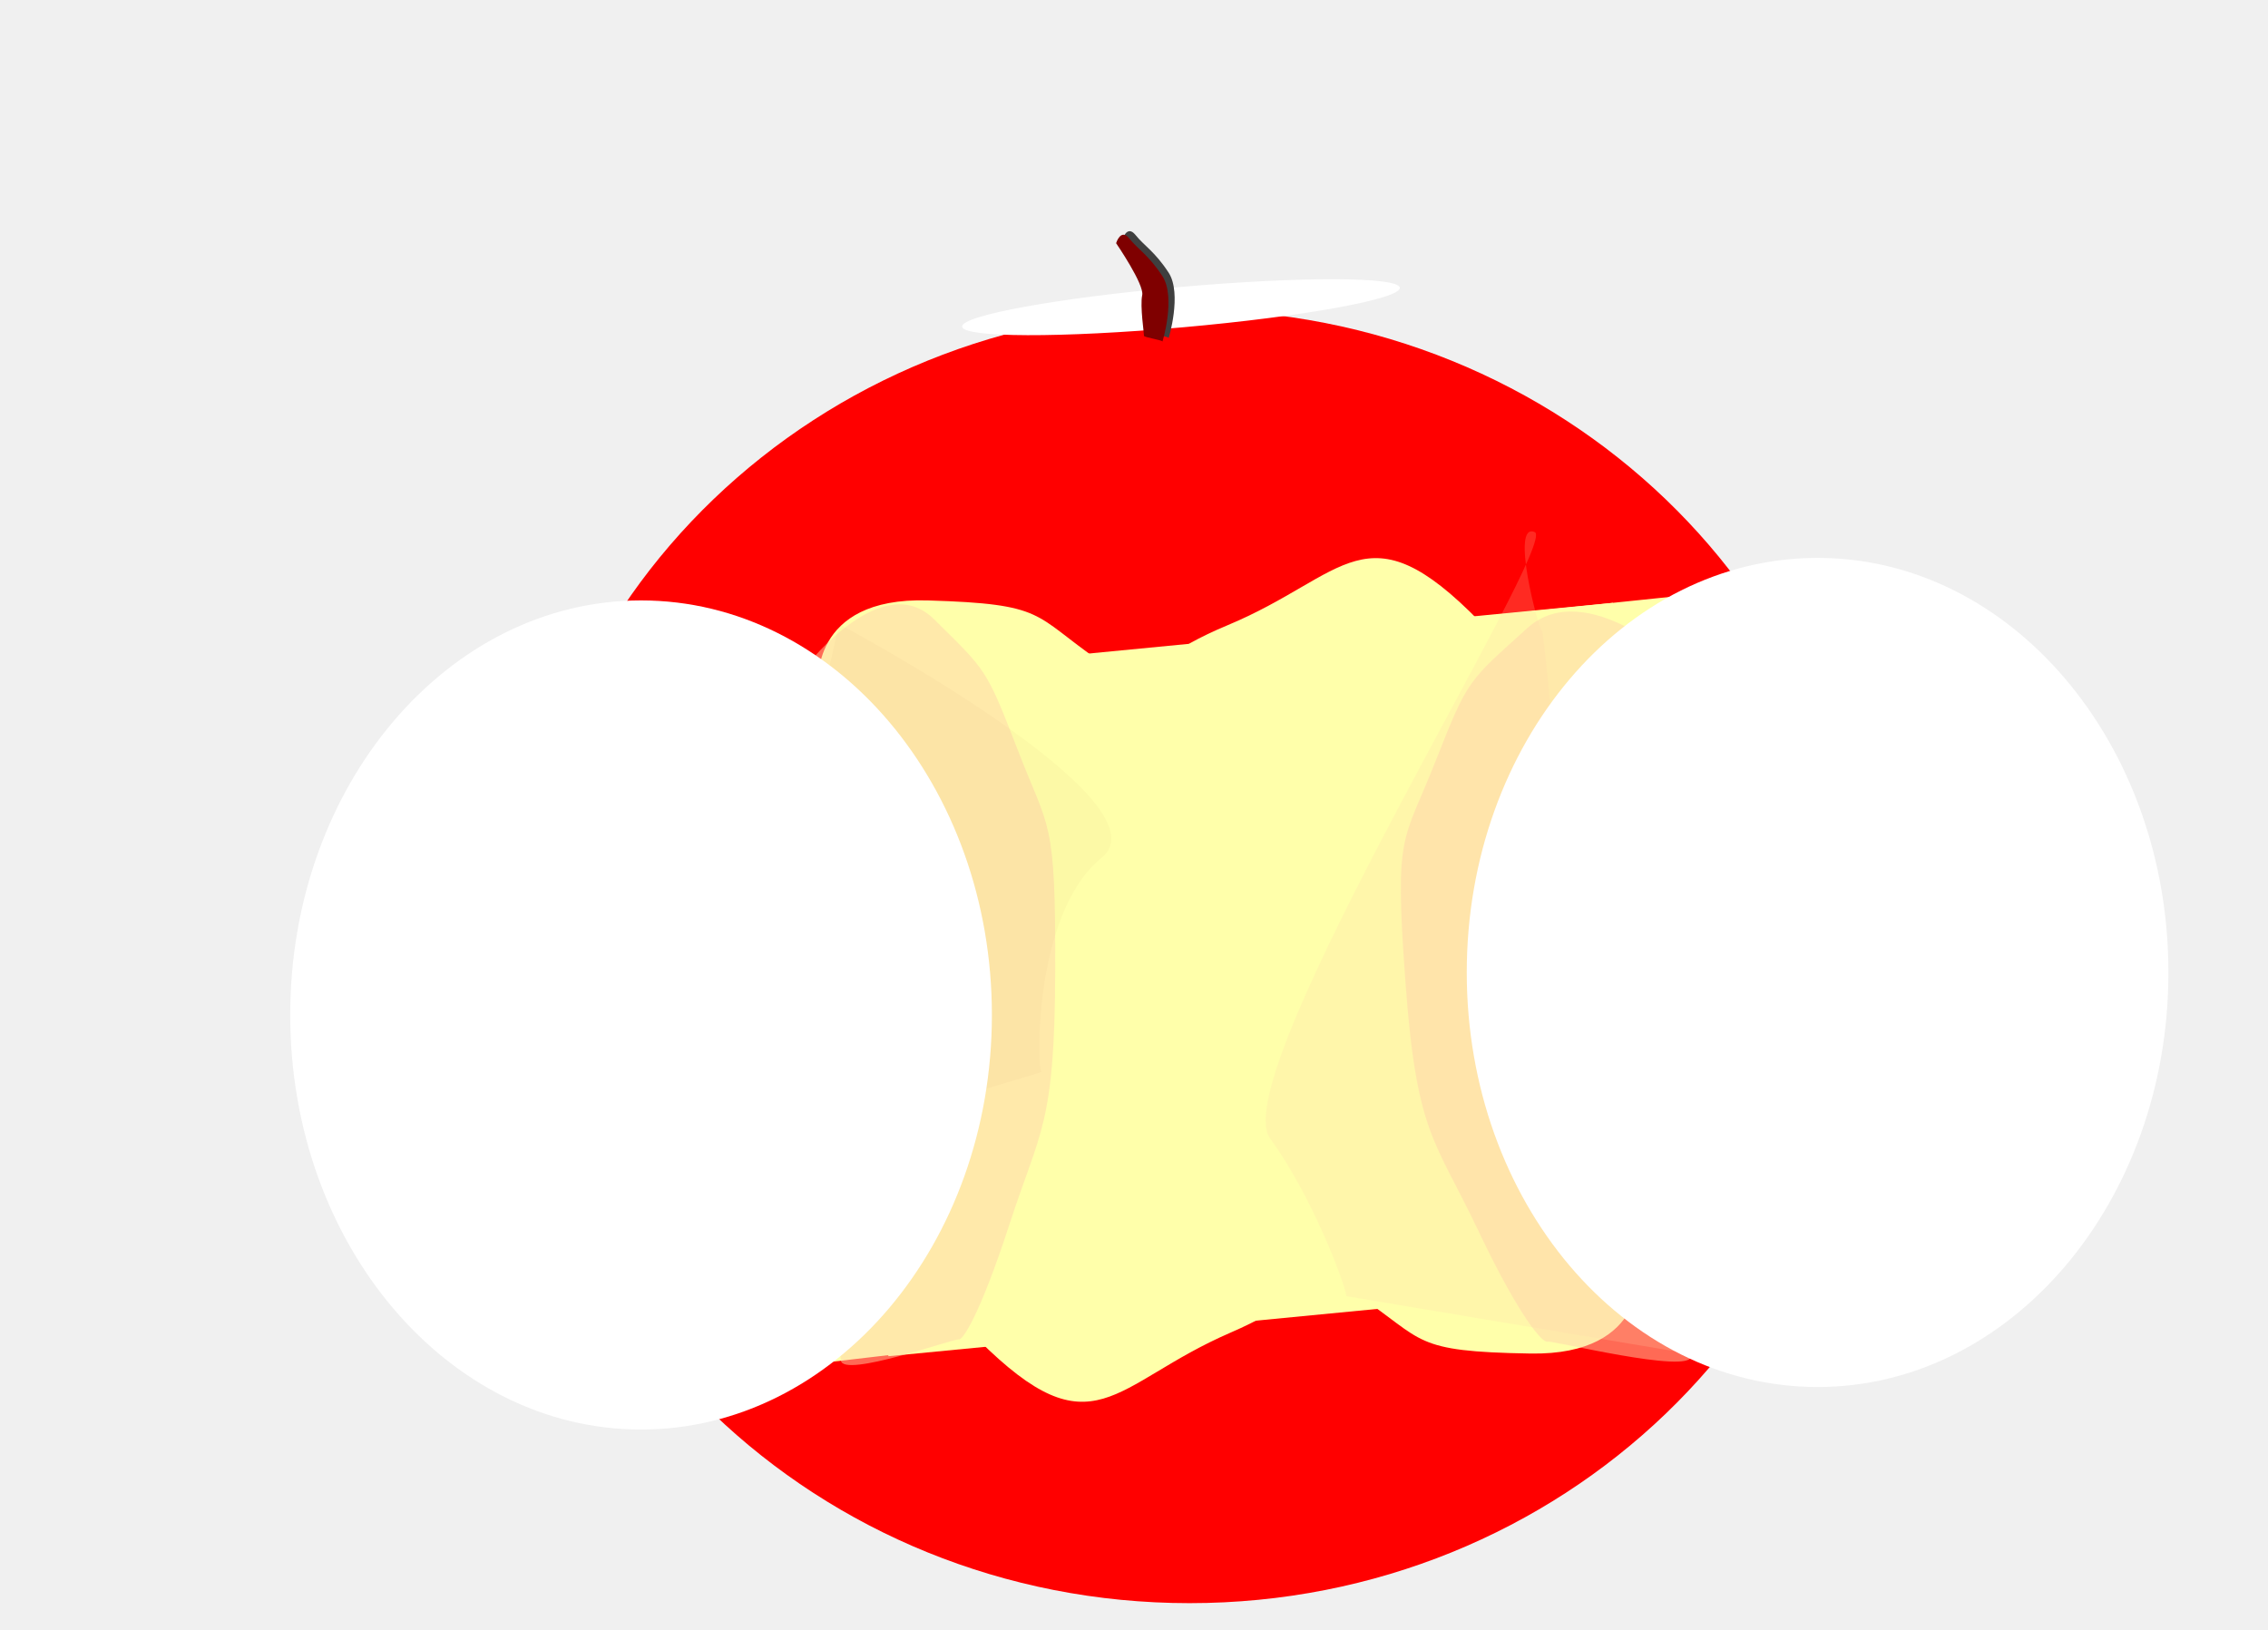
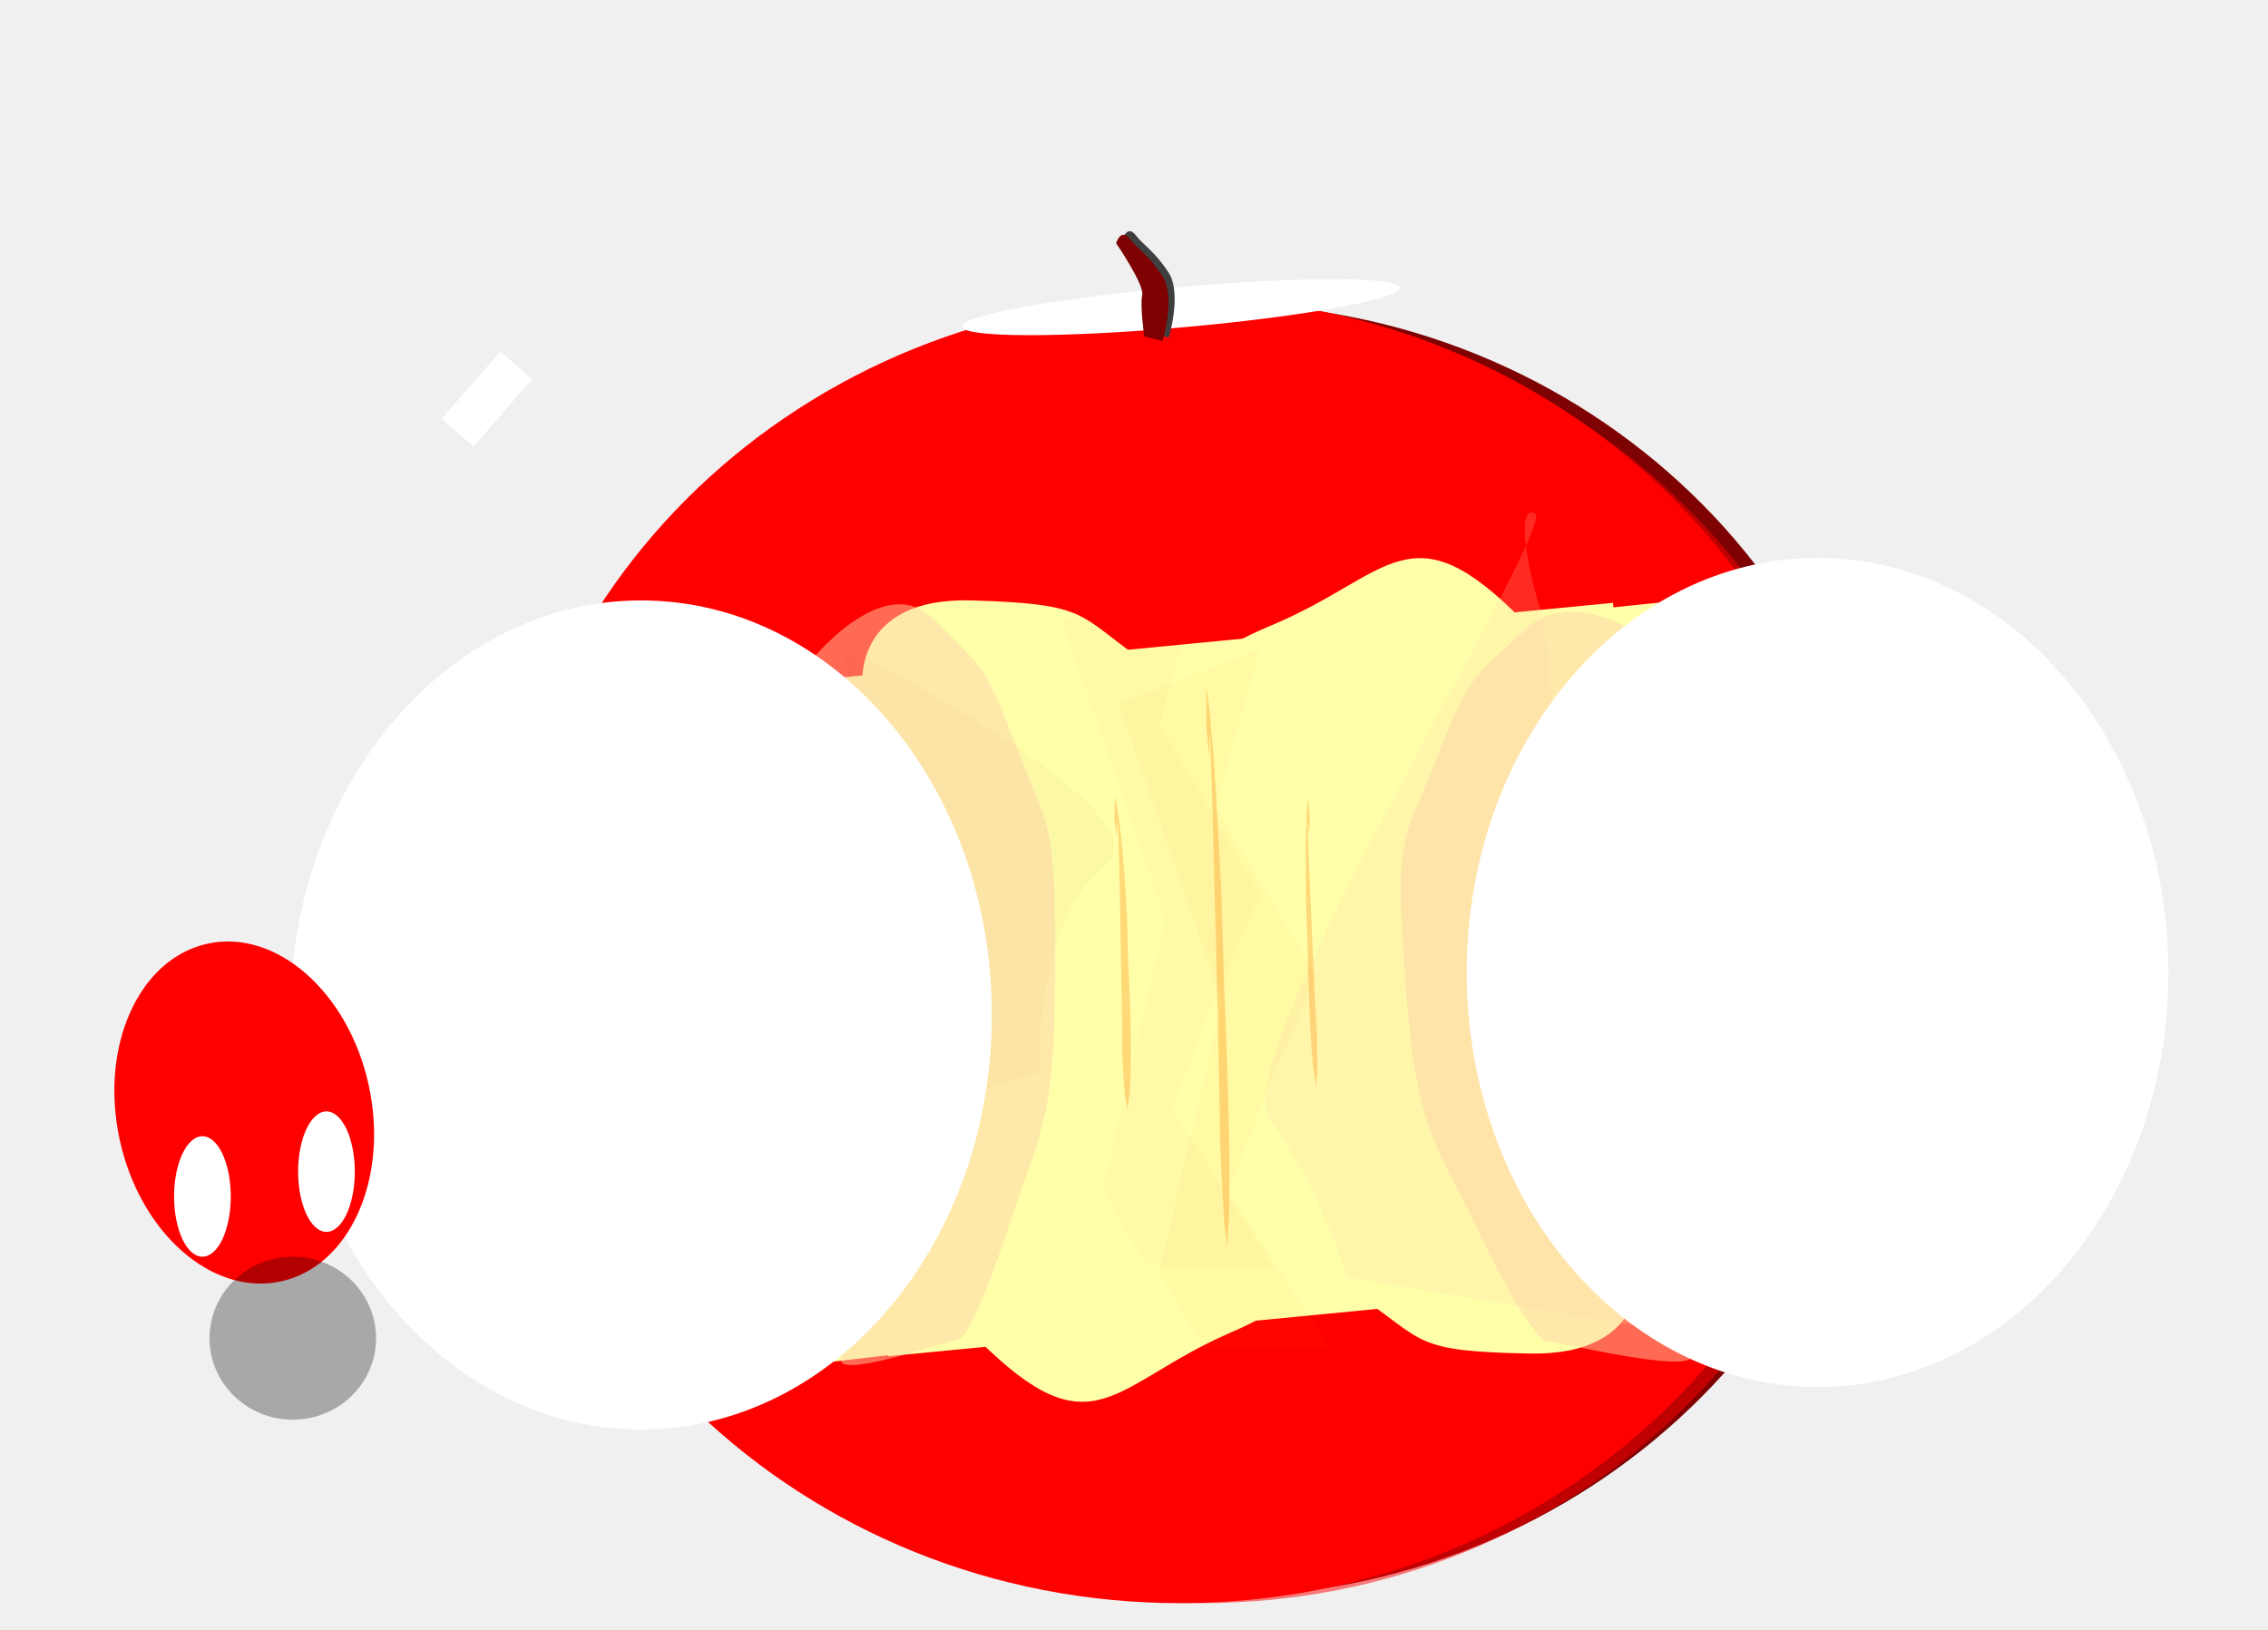
<svg xmlns="http://www.w3.org/2000/svg" width="640" height="460">
  <g>
-     <ellipse ry="182.5" rx="190" id="svg_1" cy="269.955" cx="335.677" stroke-width="0" fill="#FF0000" stroke="#000000" />
-     <path fill="#ffffaa" stroke-width="0" stroke-dasharray="null" stroke-linejoin="null" stroke-linecap="null" d="m219.912,373.455c0,0 -2.686,-25 30.889,-24c33.575,1 29.546,4 48.349,17c18.802,13 2.686,4 36.261,-10c33.575,-14 38.947,-34 71.18,-1c32.232,33 48.349,50 51.035,33c2.686,-17 8.058,-36 2.686,-40" stroke="#000000" id="svg_6" transform="rotate(179.2418 341.236,366.3311) " />
-     <path fill="#ffffaa" stroke-width="0" stroke-dasharray="null" stroke-linejoin="null" stroke-linecap="null" d="m230.912,193.455c0,0 -2.686,-25 30.889,-24c33.575,1 29.546,4 48.349,17c18.802,13 2.686,4 36.261,-10c33.575,-14 38.947,-34 71.18,-1c32.232,33 48.349,50 51.035,33c2.686,-17 8.058,-36 2.686,-40" id="svg_5" stroke="#000000" />
-     <rect fill="#ffffaa" stroke-width="0" stroke-dasharray="null" stroke-linejoin="null" stroke-linecap="null" x="240.927" y="180.473" width="224" height="191.949" id="svg_7" transform="rotate(-5.52549 352.9268,276.4476) " stroke="#000000" />
-     <path stroke="#000000" transform="rotate(-3.975497 264.4512,276.7029) " opacity="0.5" id="svg_4" d="m234.108,185.337c0,0 22.999,-25.848 36.589,-10.339c13.59,15.509 13.59,14.475 20.908,38.255c7.318,23.78 9.409,19.645 6.272,63.07c-3.136,43.425 -7.318,44.459 -17.772,70.307c-10.454,25.848 -15.681,32.052 -16.621,31.581c-0.94,-0.47 -33.558,8.742 -33.558,3.572c0,-5.17 -3.136,2.068 10.454,-23.78c13.59,-25.848 18.817,-35.154 22.999,-45.493c4.182,-10.339 9.409,-13.441 9.409,-22.746c0,-9.305 -1.045,2.068 -3.136,-28.95c-2.091,-31.018 -1.045,-10.339 -13.59,-29.984c-12.545,-19.645 -20.908,-35.154 -21.848,-35.624c-0.94,-0.47 -0.105,-9.869 -0.105,-9.869z" stroke-linecap="null" stroke-linejoin="null" stroke-dasharray="null" stroke-width="0" fill="#ffd4aa" />
-     <ellipse fill="#ffffff" stroke-width="0" stroke-dasharray="null" stroke-linejoin="null" stroke-linecap="null" cx="333.255" cy="86.701" id="svg_9" rx="62" ry="5.698" transform="rotate(-5.079609 333.2545,86.70107) " stroke="#000000" />
-     <path stroke="#000000" id="svg_8" transform="rotate(0.8535829 436.9823,278.1234) " opacity="0.5" d="m473.657,187.642c0,0 -27.798,-25.598 -44.224,-10.239c-16.426,15.359 -16.426,14.335 -25.271,37.885c-8.845,23.55 -11.372,19.455 -7.581,62.459c3.791,43.005 8.845,44.029 21.48,69.627c12.635,25.598 18.953,31.742 20.09,31.276c1.136,-0.466 40.561,8.657 40.561,3.538c0,-5.12 3.791,2.048 -12.635,-23.55c-16.426,-25.598 -22.744,-34.813 -27.798,-45.053c-5.054,-10.239 -11.372,-13.311 -11.372,-22.526c0,-9.215 1.264,2.048 3.791,-28.67c2.527,-30.718 1.264,-10.239 16.426,-29.694c15.163,-19.455 25.271,-34.813 26.407,-35.279c1.136,-0.466 0.127,-9.773 0.127,-9.773z" stroke-linecap="null" stroke-linejoin="null" stroke-dasharray="null" stroke-width="0" fill="#ffd4aa" />
-     <path id="svg_10" stroke="#000000" fill="#3f3f3f" stroke-width="0" stroke-dasharray="null" stroke-linejoin="null" stroke-linecap="null" d="m320.791,95.226c0,0 1.018,-14.138 3.394,-16.066c2.376,-1.928 6.449,-8.997 6.754,-9.289c0.305,-0.292 -3.36,-4.206 -3.055,-4.498c0.305,-0.292 -10.827,7.361 -11.506,14.43c-0.679,7.069 0.679,10.282 0.679,14.138c0,3.856 3.733,1.285 3.733,1.285l0,0z" transform="rotate(141.4327 323.5728,80.7153) " />
-     <path stroke="#000000" fill="#7f0000" stroke-width="0" stroke-dasharray="null" stroke-linejoin="null" stroke-linecap="null" d="m319.041,96.226c0,0 1.018,-14.138 3.394,-16.066c2.376,-1.928 6.449,-8.997 6.754,-9.289c0.305,-0.292 -3.36,-4.206 -3.055,-4.498c0.305,-0.292 -10.827,7.361 -11.506,14.43c-0.679,7.069 0.679,10.282 0.679,14.138c0,3.856 3.733,1.285 3.733,1.285l0,0z" id="svg_12" transform="rotate(141.4327 321.8228,81.7153) " />
-     <path stroke="#000000" transform="rotate(10.84065 434.0641,263.2478) " id="svg_11" d="m411.832,152.376c7.439,1.63 -57.387,166.935 -41.174,182.112c16.214,15.177 30.365,39.711 29.436,39.699c-0.929,-0.012 100.912,-2.323 99.983,-2.335c-0.929,-0.012 -58.521,-58.362 -59.45,-58.375c-0.929,-0.012 -20.689,-18.668 -9.88,-31.51c10.809,-12.842 10.809,-31.522 9.88,-31.534c-0.929,-0.012 -20.689,-71.205 -21.618,-71.217c-0.929,-0.012 -14.617,-28.47 -7.178,-26.84z" opacity="0.2" stroke-linecap="null" stroke-linejoin="null" stroke-dasharray="null" stroke-width="0" fill="#ffd4aa" />
-     <ellipse fill="#ffffff" stroke="#000000" stroke-width="0" stroke-dasharray="null" stroke-linejoin="null" stroke-linecap="null" cx="512.899" cy="274.455" rx="99" ry="117" id="svg_3" />
-     <path stroke="#000000" id="svg_13" transform="rotate(-17.30124 222.7011,252.6057) " d="m258.818,183.725c0,0 74.728,75.609 51.208,85.036c-23.52,9.426 -35.528,52.733 -34.18,52.725c1.348,-0.008 -146.388,-1.443 -145.04,-1.45c1.348,-0.008 84.893,-36.247 86.24,-36.255c1.348,-0.008 30.013,-11.594 14.332,-19.57c-15.68,-7.976 -15.68,-19.578 -14.332,-19.585c1.348,-0.008 30.013,-44.223 31.36,-44.231c1.348,-0.008 10.412,-16.67 10.412,-16.67z" opacity="0.025" stroke-linecap="null" stroke-linejoin="null" stroke-dasharray="null" stroke-width="0" fill="#7f0000" />
-     <ellipse fill="#ffffff" stroke="#000000" stroke-width="0" stroke-dasharray="null" stroke-linejoin="null" stroke-linecap="null" cx="180.899" cy="286.455" id="svg_2" rx="99" ry="117" />
+     <ellipse id="svg_17" stroke="#000000" fill="#7f0202" stroke-width="0" cx="342.788" cy="268.177" rx="190" ry="182.5" />
+     <ellipse opacity="0.5" id="svg_18" stroke="#000000" fill="#ff0000" stroke-width="0" cx="339.233" cy="269.955" rx="190" ry="182.5" />
+     <ellipse stroke="#000000" fill="#FF0000" stroke-width="0" cx="333.01" cy="268.177" id="svg_1" rx="192.667" ry="184.278" />
+     <path transform="rotate(179.2418 341.236,366.3311) " id="svg_6" stroke="#000000" d="m219.912,373.455c0,0 -2.686,-25 30.889,-24c33.575,1 29.546,4 48.349,17c18.802,13 2.686,4 36.261,-10c33.575,-14 38.947,-34 71.18,-1c32.232,33 48.349,50 51.035,33c2.686,-17 8.058,-36 2.686,-40" stroke-linecap="null" stroke-linejoin="null" stroke-dasharray="null" stroke-width="0" fill="#ffffaa" />
+     <path stroke="#000000" id="svg_5" d="m243.357,193.455c0,0 -2.686,-25 30.889,-24c33.575,1 29.546,4 48.349,17c18.802,13 2.686,4 36.261,-10c33.575,-14 38.947,-34 71.18,-1c32.232,33 48.349,50 51.035,33c2.686,-17 8.058,-36 2.686,-40" stroke-linecap="null" stroke-linejoin="null" stroke-dasharray="null" stroke-width="0" fill="#ffffaa" />
+     <rect stroke="#000000" transform="rotate(-5.52549 352.9268,276.4476) " id="svg_7" height="191.949" width="224" y="180.473" x="240.927" stroke-linecap="null" stroke-linejoin="null" stroke-dasharray="null" stroke-width="0" fill="#ffffaa" />
+     <path fill="#ffd4aa" stroke-width="0" stroke-dasharray="null" stroke-linejoin="null" stroke-linecap="null" d="m234.108,185.337c0,0 22.999,-25.848 36.589,-10.339c13.59,15.509 13.59,14.475 20.908,38.255c7.318,23.78 9.409,19.645 6.272,63.07c-3.136,43.425 -7.318,44.459 -17.772,70.307c-10.454,25.848 -15.681,32.052 -16.621,31.581c-0.94,-0.47 -33.558,8.742 -33.558,3.572c0,-5.17 -3.136,2.068 10.454,-23.78c13.59,-25.848 18.817,-35.154 22.999,-45.493c4.182,-10.339 9.409,-13.441 9.409,-22.746c0,-9.305 -1.045,2.068 -3.136,-28.95c-2.091,-31.018 -1.045,-10.339 -13.59,-29.984c-12.545,-19.645 -20.908,-35.154 -21.848,-35.624c-0.94,-0.47 -0.105,-9.869 -0.105,-9.869l0,0z" id="svg_4" opacity="0.5" transform="rotate(-3.975497 264.4512,276.7029) " stroke="#000000" />
+     <ellipse stroke="#000000" transform="rotate(-5.079609 333.2545,86.70107) " ry="5.698" rx="62" id="svg_9" cy="86.701" cx="333.255" stroke-linecap="null" stroke-linejoin="null" stroke-dasharray="null" stroke-width="0" fill="#ffffff" />
+     <path fill="#ffd4aa" stroke-width="0" stroke-dasharray="null" stroke-linejoin="null" stroke-linecap="null" d="m473.657,187.642c0,0 -27.798,-25.598 -44.224,-10.239c-16.426,15.359 -16.426,14.335 -25.271,37.885c-8.845,23.55 -11.372,19.455 -7.581,62.459c3.791,43.005 8.845,44.029 21.48,69.627c12.635,25.598 18.953,31.742 20.09,31.276c1.136,-0.466 40.561,8.657 40.561,3.538c0,-5.12 3.791,2.048 -12.635,-23.55c-16.426,-25.598 -22.744,-34.813 -27.798,-45.053c-5.054,-10.239 -11.372,-13.311 -11.372,-22.526c0,-9.215 1.264,2.048 3.791,-28.67c2.527,-30.718 1.264,-10.239 16.426,-29.694c15.163,-19.455 25.271,-34.813 26.407,-35.279c1.136,-0.466 0.127,-9.773 0.127,-9.773l0,0z" opacity="0.5" transform="rotate(0.8535829 436.9823,278.1234) " id="svg_8" stroke="#000000" />
+     <path transform="rotate(141.4327 323.5728,80.7153) " d="m320.791,95.226c0,0 1.018,-14.138 3.394,-16.066c2.376,-1.928 6.449,-8.997 6.754,-9.289c0.305,-0.292 -3.36,-4.206 -3.055,-4.498c0.305,-0.292 -10.827,7.361 -11.506,14.43c-0.679,7.069 0.679,10.282 0.679,14.138c0,3.856 3.733,1.285 3.733,1.285l0,0z" stroke-linecap="null" stroke-linejoin="null" stroke-dasharray="null" stroke-width="0" fill="#3f3f3f" stroke="#000000" id="svg_10" />
+     <path transform="rotate(141.4327 321.8228,81.7153) " id="svg_12" d="m319.041,96.226c0,0 1.018,-14.138 3.394,-16.066c2.376,-1.928 6.449,-8.997 6.754,-9.289c0.305,-0.292 -3.36,-4.206 -3.055,-4.498c0.305,-0.292 -10.827,7.361 -11.506,14.43c-0.679,7.069 0.679,10.282 0.679,14.138c0,3.856 3.733,1.285 3.733,1.285l0,0z" stroke-linecap="null" stroke-linejoin="null" stroke-dasharray="null" stroke-width="0" fill="#7f0000" stroke="#000000" />
+     <path fill="#ffd4aa" stroke-width="0" stroke-dasharray="null" stroke-linejoin="null" stroke-linecap="null" opacity="0.2" d="m411.832,147.043c7.439,1.63 -57.387,166.935 -41.174,182.112c16.214,15.177 30.365,39.711 29.436,39.699c-0.929,-0.012 100.912,-2.323 99.983,-2.335c-0.929,-0.012 -58.521,-58.362 -59.45,-58.375c-0.929,-0.012 -20.689,-18.668 -9.88,-31.51c10.809,-12.842 10.809,-31.522 9.88,-31.534c-0.929,-0.012 -20.689,-71.205 -21.618,-71.217c-0.929,-0.012 -14.617,-28.47 -7.178,-26.84z" id="svg_11" transform="rotate(10.84065 434.0641,257.9145) " stroke="#000000" />
+     <ellipse id="svg_3" ry="117" rx="99" cy="274.455" cx="512.899" stroke-linecap="null" stroke-linejoin="null" stroke-dasharray="null" stroke-width="0" stroke="#000000" fill="#ffffff" />
+     <path stroke="#000000" fill="#7f0000" stroke-width="0" stroke-dasharray="null" stroke-linejoin="null" stroke-linecap="null" opacity="0.025" d="m259.873,190.66c0,0 74.728,71.715 51.208,80.656c-23.52,8.941 -35.528,50.017 -34.18,50.01c1.348,-0.007 -146.388,-1.368 -145.04,-1.375c1.348,-0.007 84.893,-34.38 86.24,-34.388c1.348,-0.007 30.013,-10.997 14.332,-18.562c-15.68,-7.565 -15.68,-18.569 -14.332,-18.576c1.348,-0.007 30.013,-41.946 31.36,-41.953c1.348,-0.007 10.412,-15.811 10.412,-15.811l0,-0z" transform="rotate(-17.30124 223.7561,255.993) " id="svg_13" />
+     <ellipse ry="117" rx="99" id="svg_2" cy="286.455" cx="180.899" stroke-linecap="null" stroke-linejoin="null" stroke-dasharray="null" stroke-width="0" stroke="#000000" fill="#ffffff" />
+     <path id="svg_14" d="m315.642,198.586l29.247,84.08l-17.778,76.444l12.444,21.333l35.556,0l-28.444,-44.444l12.444,-32l12.444,-28.444l-28.444,-48l12.444,-44.444" opacity="0.04" stroke-linecap="null" stroke-linejoin="null" stroke-dasharray="null" stroke-width="0" stroke="#000000" fill="#ff7f00" />
+     <path id="svg_15" d="m299.642,175.475l29.247,84.08l-17.778,76.444l12.444,21.333l35.556,0l-28.444,-44.444l12.444,-32l12.444,-28.444l-28.444,-48l12.444,-44.444" opacity="0.02" stroke-linecap="null" stroke-linejoin="null" stroke-dasharray="null" stroke-width="0" stroke="#000000" fill="#ff0000" />
+     <rect stroke="#000000" transform="rotate(41.01638 137.4101,112.6025) " id="svg_16" height="25.169" width="11.902" y="100.018" x="131.459" stroke-linecap="null" stroke-linejoin="null" stroke-dasharray="null" stroke-width="0" fill="#ffffff" />
+     <path stroke="#000000" transform="rotate(-1.884678 344.0272,273.027) " id="svg_19" d="m344.392,344.529c0,0 1.234,-14.938 0.96,-54.481c-0.274,-39.543 0.32,-25.483 -0.366,-57.118c-0.685,-31.634 -1.919,-38.664 -1.955,-38.991c-0.036,-0.326 -0.33,11.75 -0.366,11.424c-0.036,-0.326 0.584,9.114 0.548,8.787c-0.036,-0.326 0.722,-26.914 0.31,27.567c-0.411,54.481 -0.548,69.42 -0.777,76.45c-0.228,7.03 0.366,27.241 0.33,26.914c-0.036,-0.326 0.722,7.356 0.685,7.03c-0.036,-0.326 0.63,-7.582 0.63,-7.582z" opacity="0.3" stroke-linecap="null" stroke-linejoin="null" stroke-dasharray="null" stroke-width="0" fill="#ff7f00" />
+     <path stroke="#000000" id="svg_20" transform="rotate(-1.884678 369.8197,266.0062) " d="m369.565,302.853c0,0 -0.862,-7.698 -0.67,-28.076c0.192,-20.377 -0.223,-13.132 0.255,-29.434c0.479,-16.302 1.341,-19.925 1.366,-20.093c0.025,-0.168 0.23,6.055 0.255,5.887c0.025,-0.168 -0.408,4.697 -0.383,4.528c0.025,-0.168 -0.504,-13.87 -0.217,14.206c0.287,28.076 0.383,35.774 0.543,39.396c0.16,3.623 -0.255,14.038 -0.23,13.87c0.025,-0.168 -0.504,3.791 -0.479,3.623c0.025,-0.168 -0.44,-3.907 -0.44,-3.907z" opacity="0.3" stroke-linecap="null" stroke-linejoin="null" stroke-dasharray="null" stroke-width="0" fill="#ff7f00" />
+     <path stroke="#000000" id="svg_21" transform="rotate(-1.884678 317.0535,268.9729) " d="m317.418,308.844c0,0 1.234,-8.33 0.96,-30.38c-0.274,-22.05 0.32,-14.21 -0.366,-31.85c-0.685,-17.64 -1.919,-21.56 -1.955,-21.742c-0.036,-0.182 -0.33,6.552 -0.366,6.37c-0.036,-0.182 0.584,5.082 0.548,4.9c-0.036,-0.182 0.721,-15.008 0.31,15.372c-0.411,30.38 -0.548,38.71 -0.777,42.63c-0.228,3.92 0.366,15.19 0.33,15.008c-0.036,-0.182 0.722,4.102 0.685,3.92c-0.036,-0.182 0.63,-4.228 0.63,-4.228z" opacity="0.3" stroke-linecap="null" stroke-linejoin="null" stroke-dasharray="null" stroke-width="0" fill="#ff7f00" />
+     <ellipse stroke="#000000" transform="rotate(-12.21968 68.91592,313.9902) " id="svg_22" fill="#ff0000" stroke-width="0" cx="68.916" cy="313.99" rx="35.968" ry="48.768" />
+     <ellipse stroke="#000000" ry="23" rx="23.5" id="svg_24" cy="377.677" cx="82.622" opacity="0.3" stroke-linecap="null" stroke-linejoin="null" stroke-dasharray="null" stroke-width="0" fill="#000000" />
+     <ellipse stroke="#000000" ry="17" rx="8" id="svg_25" cy="337.677" cx="57.122" stroke-linecap="null" stroke-linejoin="null" stroke-dasharray="null" stroke-width="0" fill="#ffffff" />
+     <ellipse id="svg_27" stroke="#000000" ry="17" rx="8" cy="330.677" cx="92.122" stroke-linecap="null" stroke-linejoin="null" stroke-dasharray="null" stroke-width="0" fill="#ffffff" />
  </g>
</svg>
